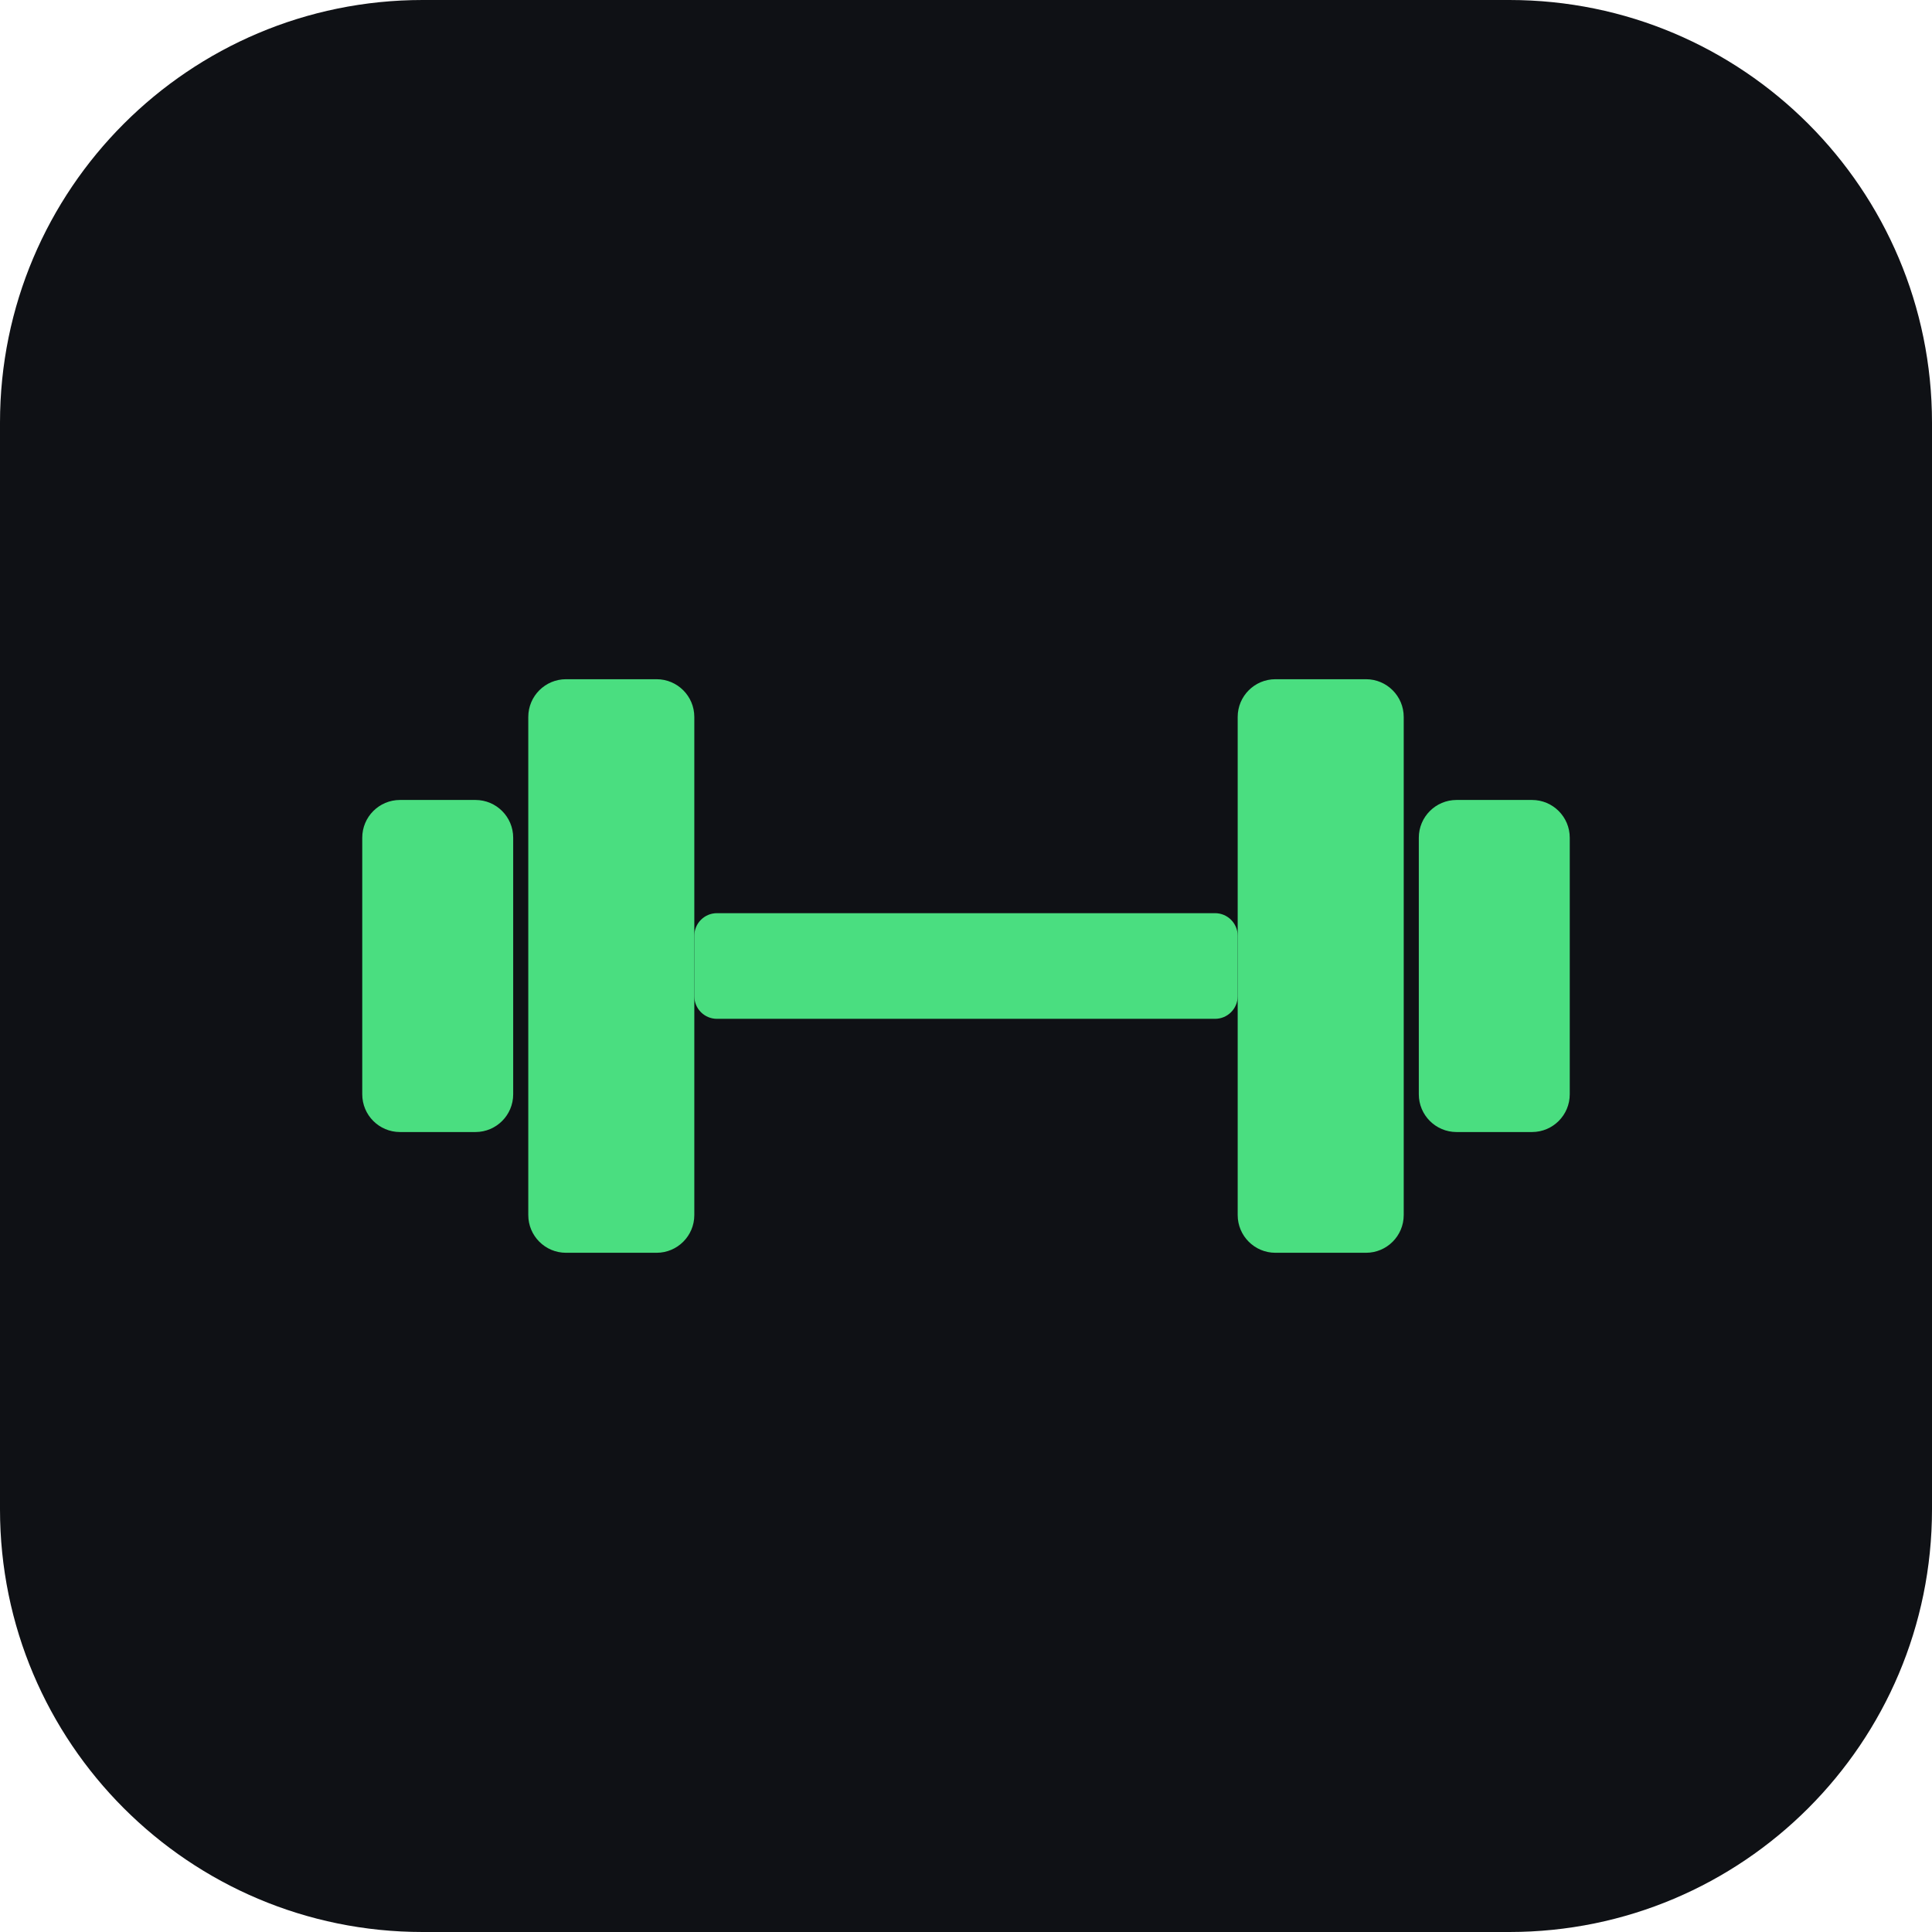
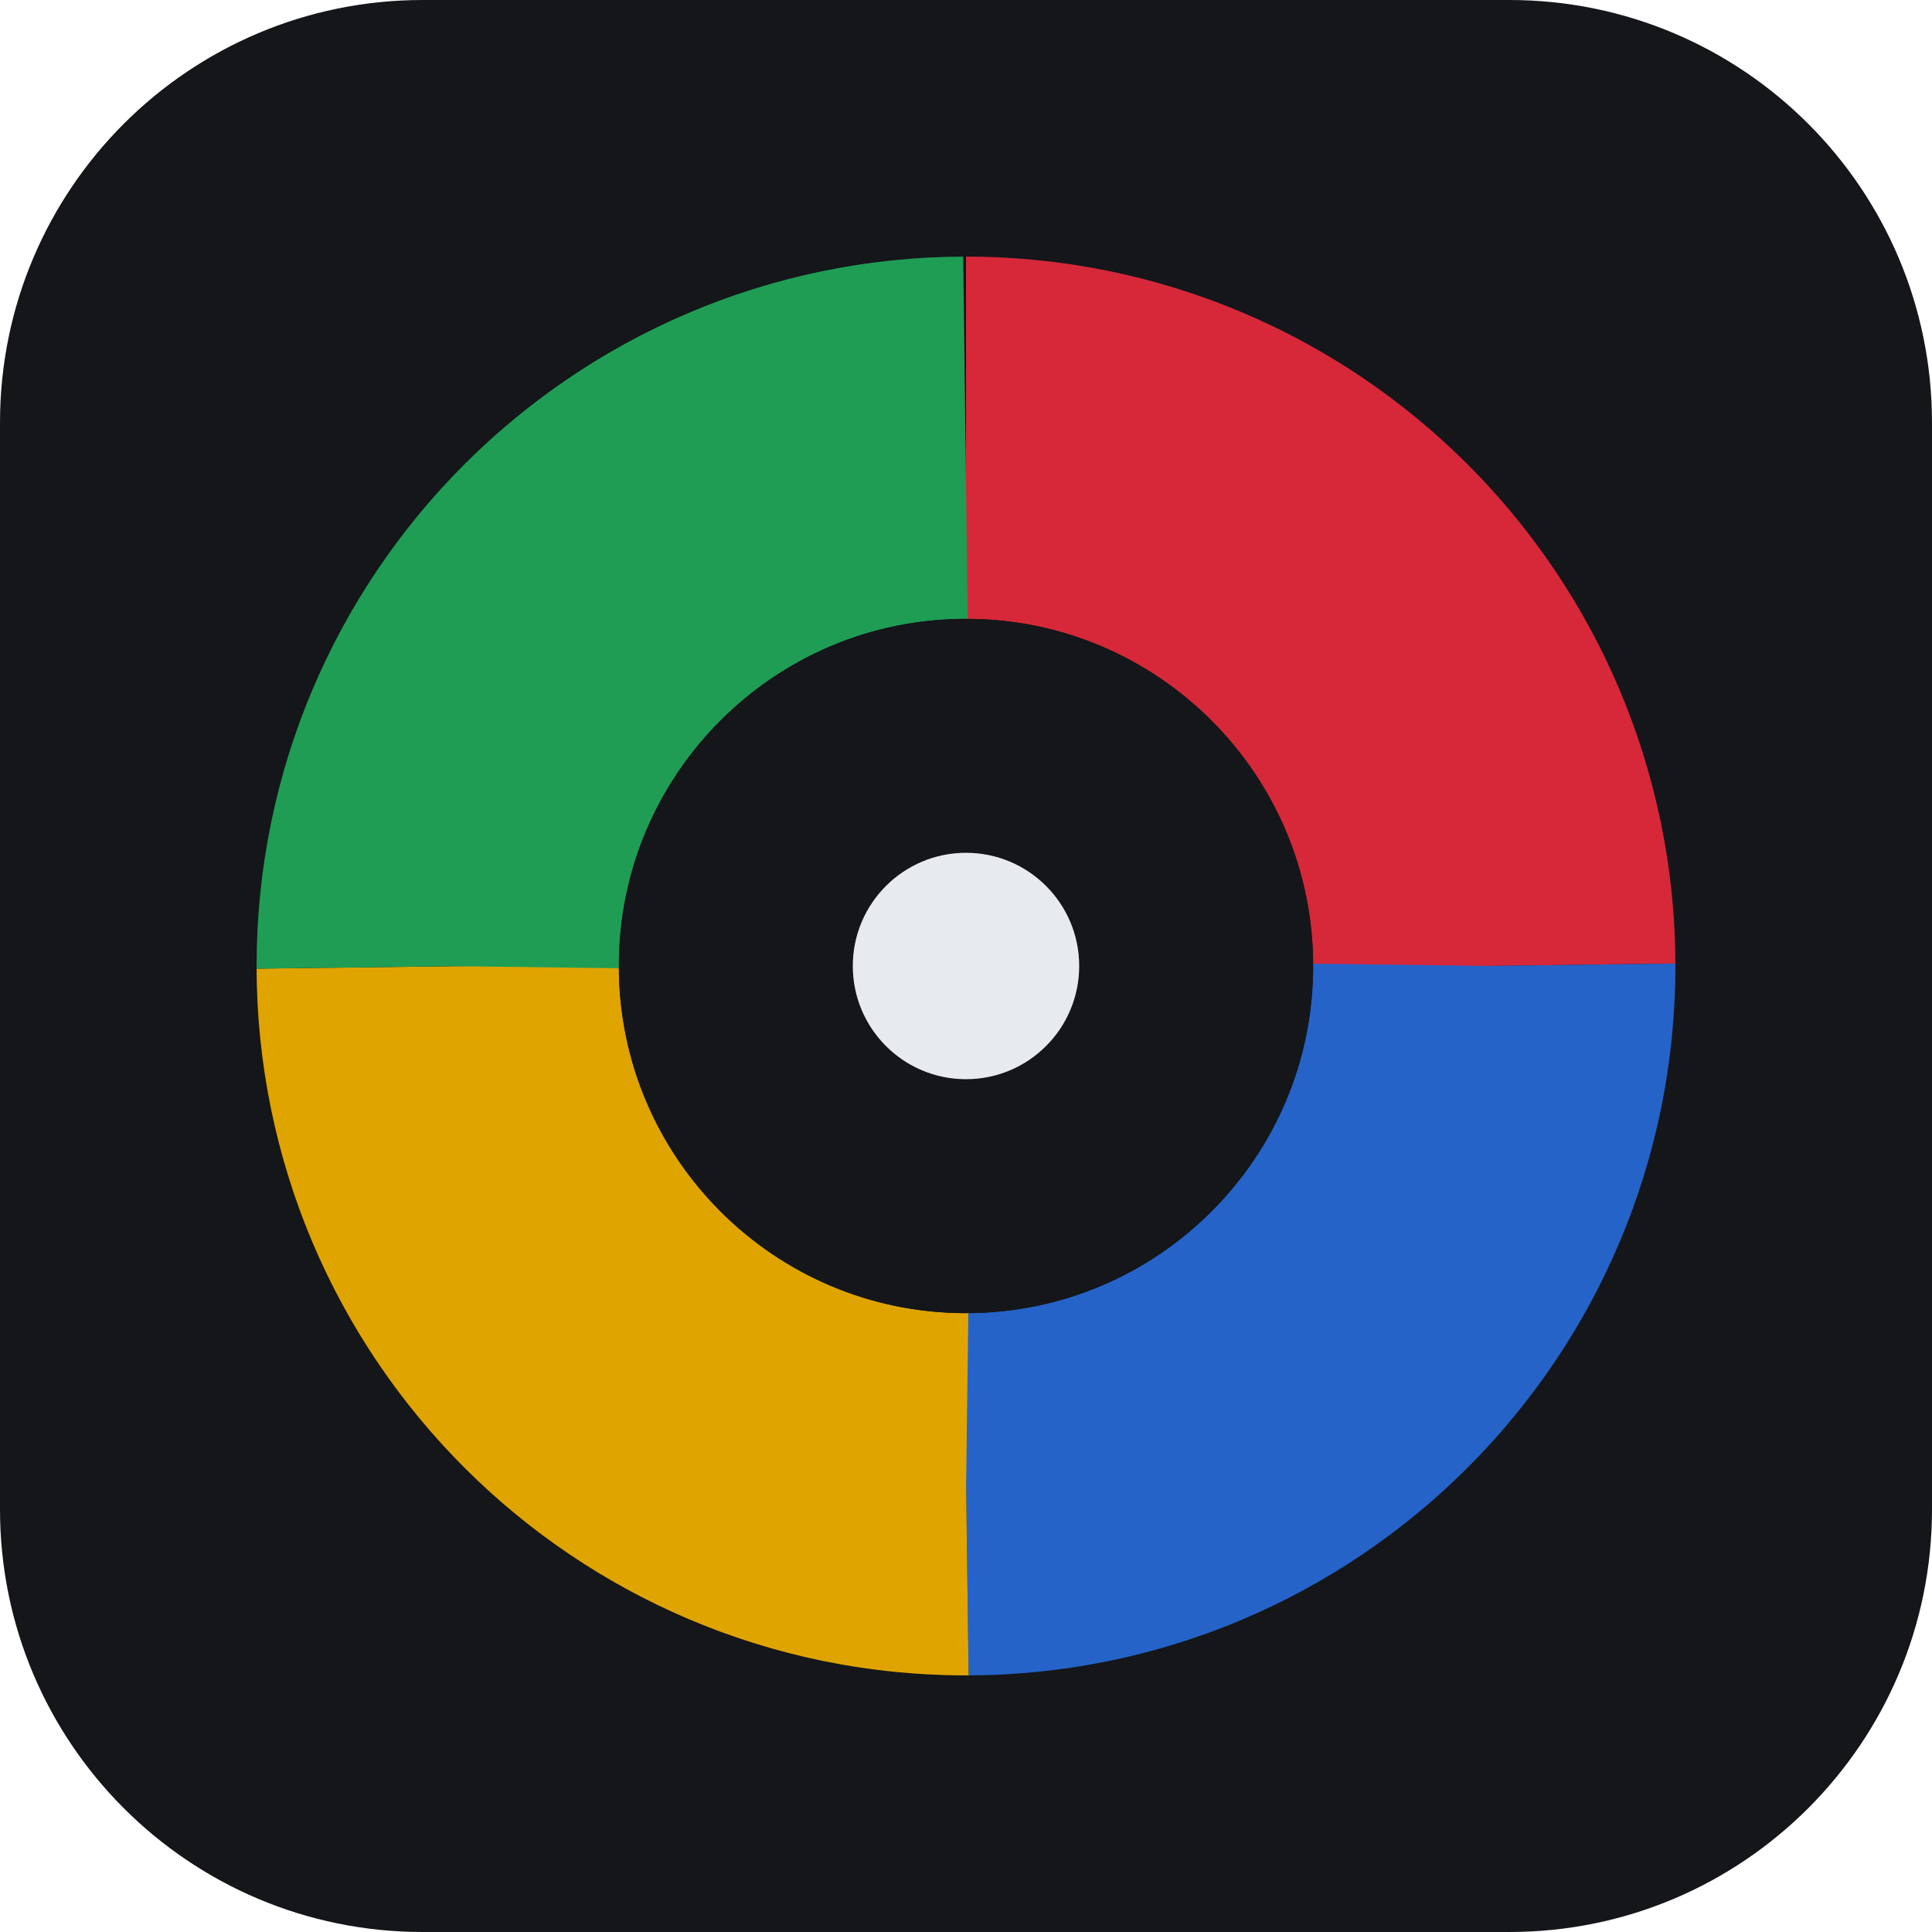
<svg xmlns="http://www.w3.org/2000/svg" viewBox="0 0 512 512">
-   <rect width="512" height="512" rx="112" fill="#0f1115" />
-   <g fill="#4ade80">
-     <rect x="96" y="212" width="40" height="88" rx="10" />
-     <rect x="140" y="180" width="44" height="152" rx="10" />
-     <rect x="328" y="180" width="44" height="152" rx="10" />
-     <rect x="376" y="212" width="40" height="88" rx="10" />
-     <rect x="184" y="242" width="144" height="28" rx="6" />
+   <rect width="512" height="512" rx="112" fill="#14161A" />
+   <g fill="none" stroke-width="96" transform="rotate(-90 256 256)">
+     <circle cx="256" cy="256" r="140" stroke="#D62839" stroke-dasharray="219.9 879.6" />
+     <circle cx="256" cy="256" r="140" stroke="#2563C9" stroke-dasharray="219.9 879.6" stroke-dashoffset="-219.9" />
+     <circle cx="256" cy="256" r="140" stroke="#E0A400" stroke-dasharray="219.9 879.6" stroke-dashoffset="-439.8" />
+     <circle cx="256" cy="256" r="140" stroke="#1F9D55" stroke-dasharray="219.9 879.6" stroke-dashoffset="-659.7" />
  </g>
+   <circle cx="256" cy="256" r="92" fill="#14161A" />
+   <circle cx="256" cy="256" r="30" fill="#E8EBEE" />
</svg>
